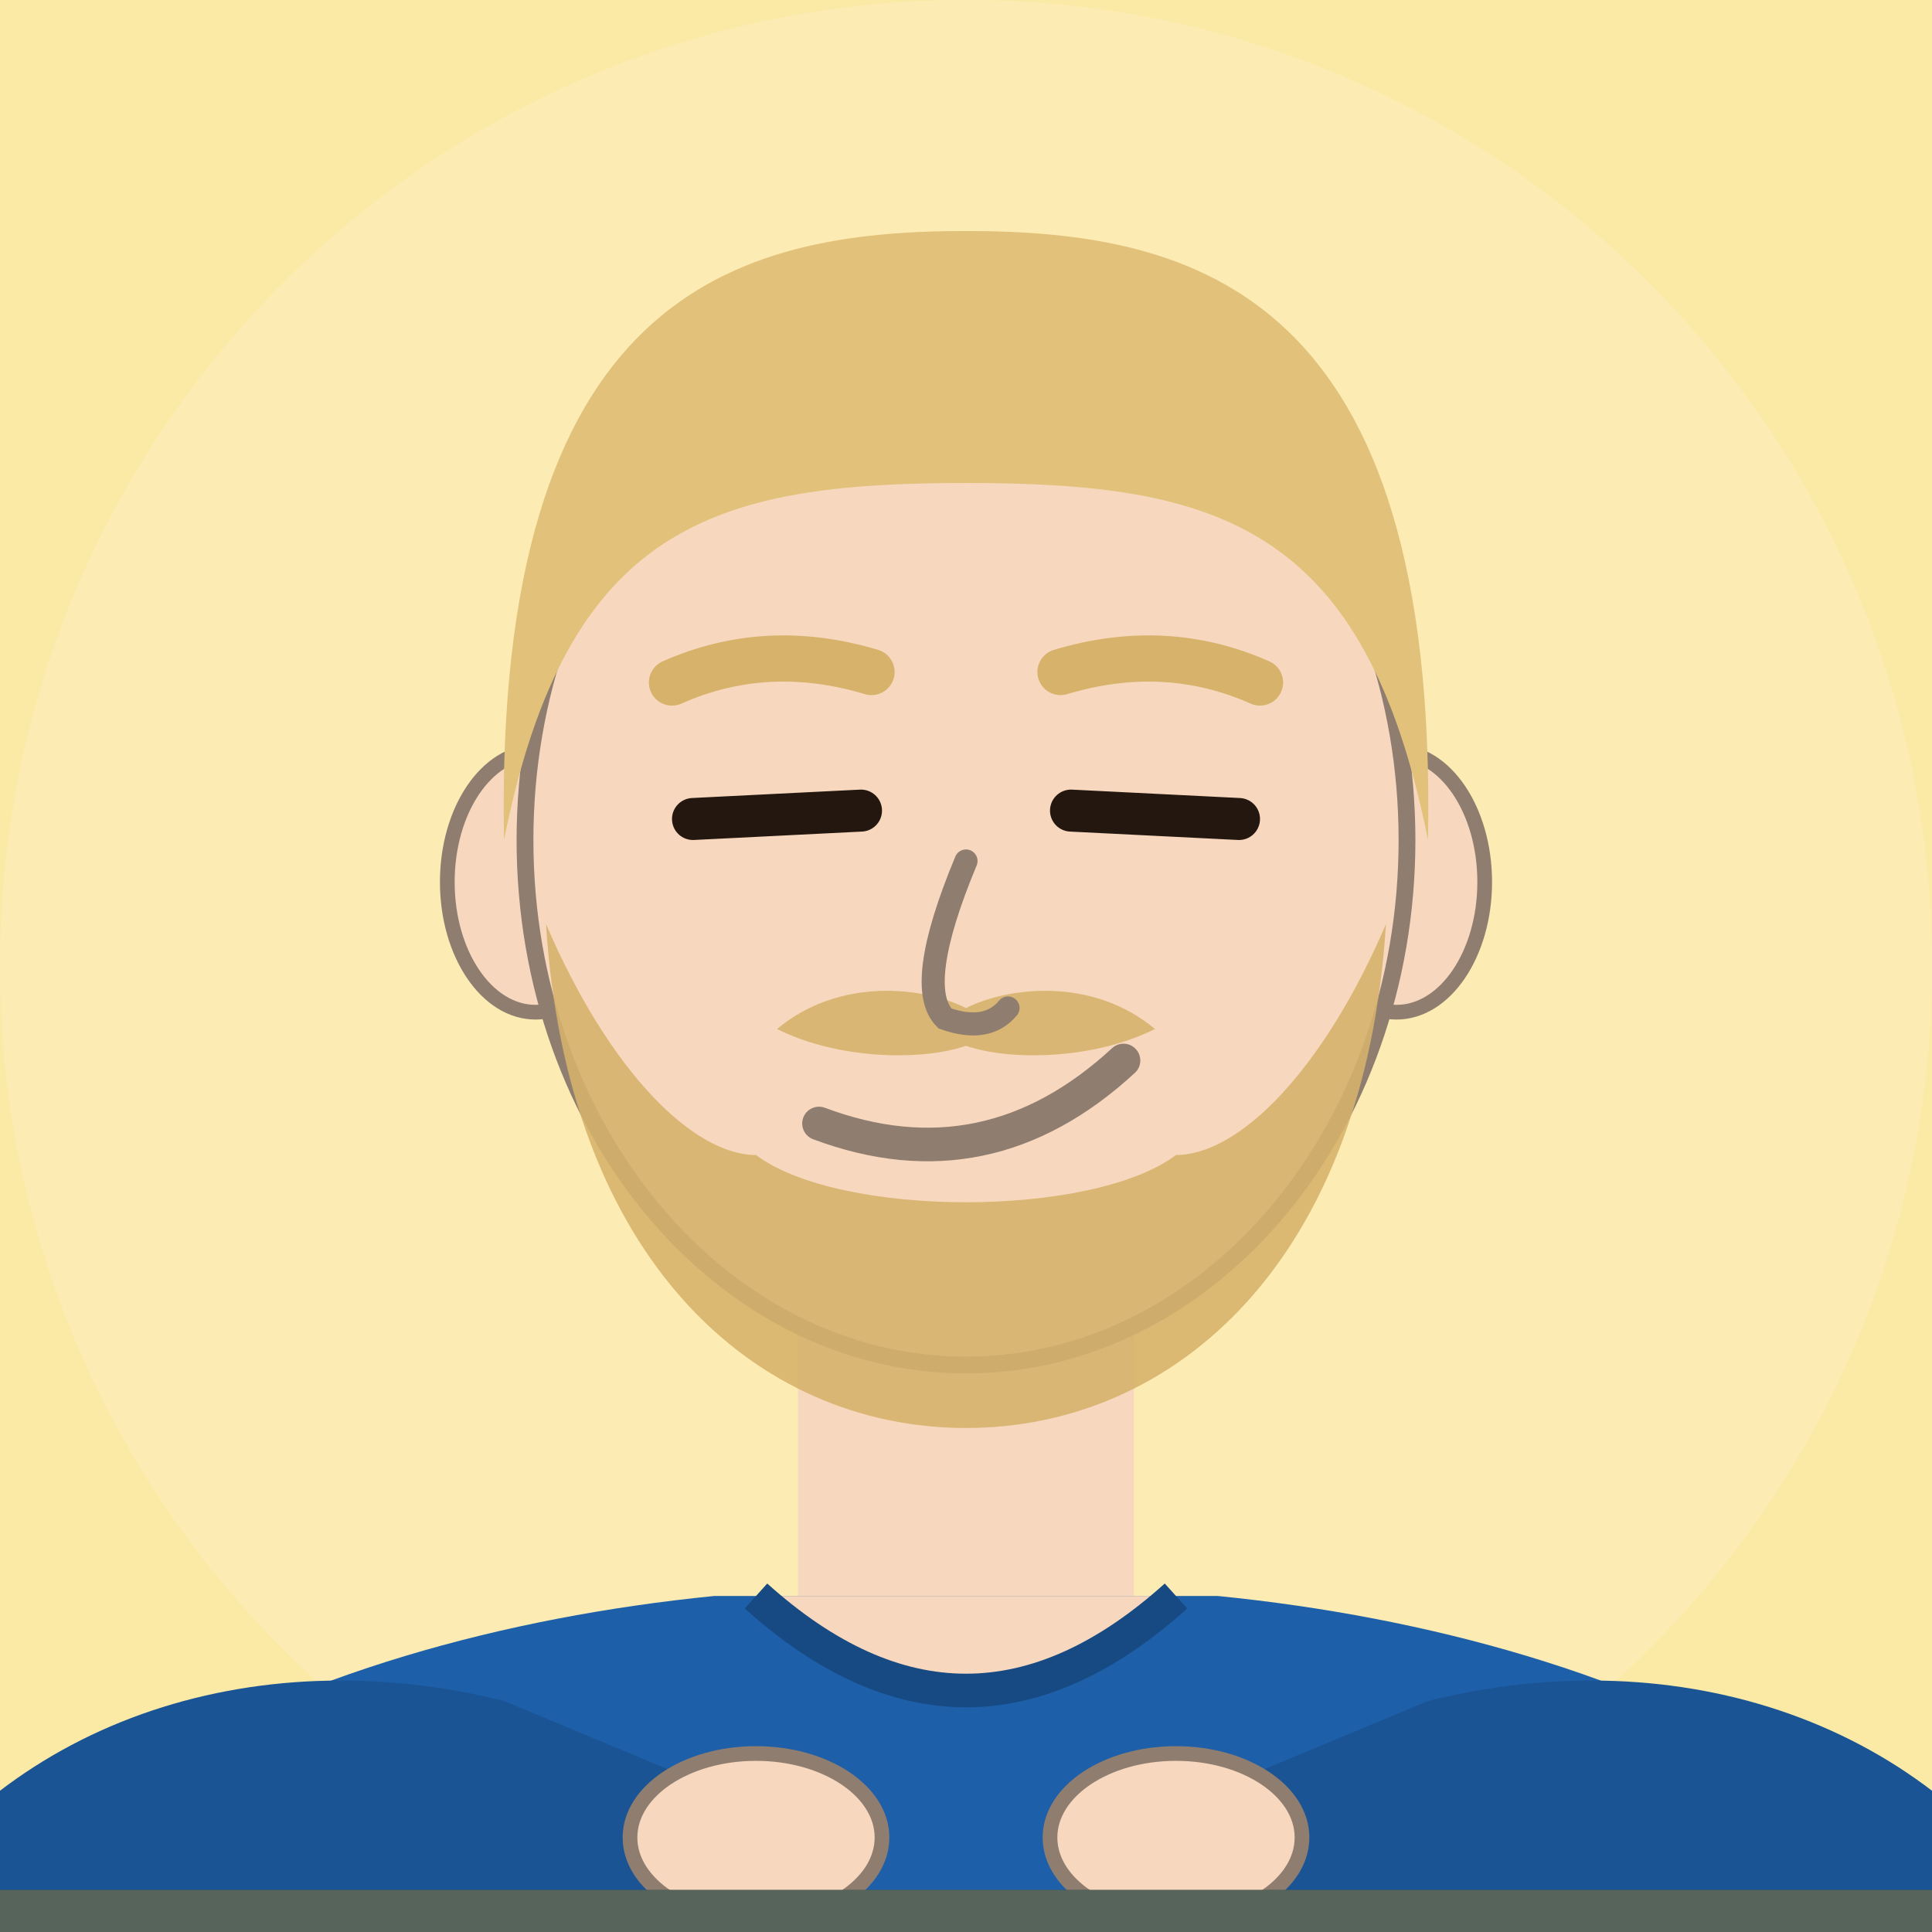
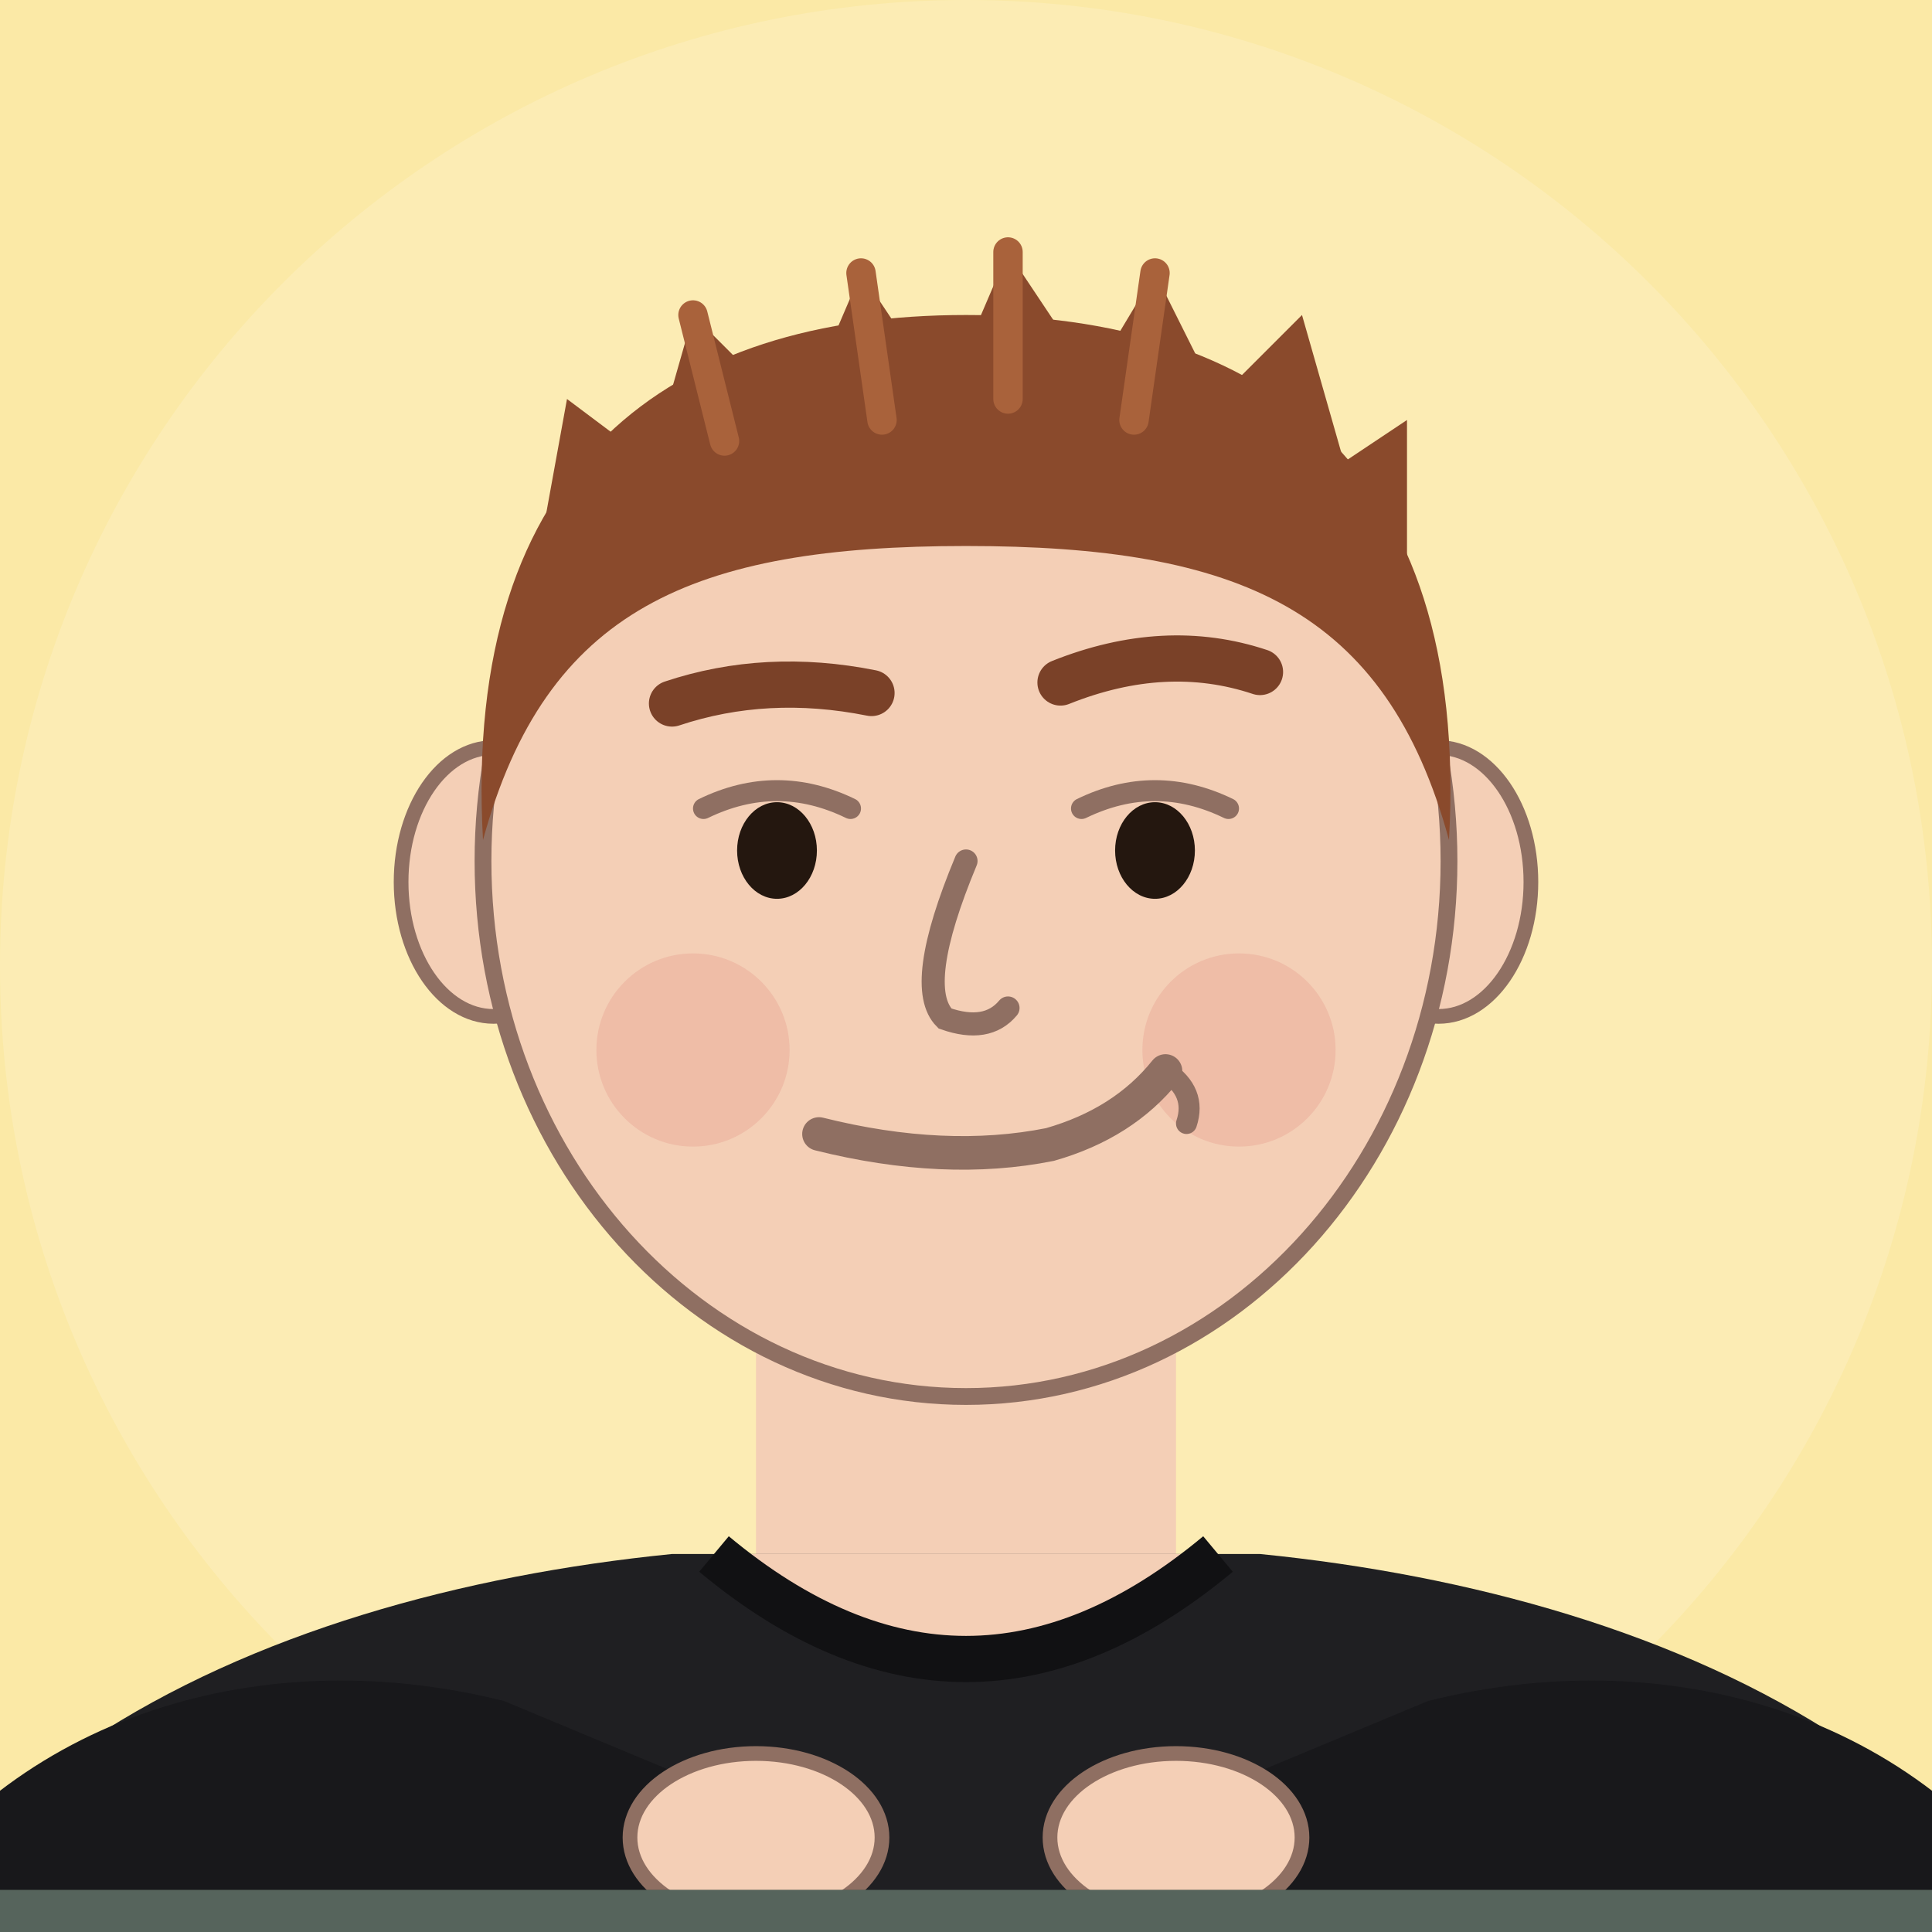
<svg xmlns="http://www.w3.org/2000/svg" viewBox="14 14 92 92" role="img" aria-label="Tommy Sweeden">
  <rect width="120" height="120" rx="14" fill="#fbe9a6" />
  <circle cx="60" cy="60" r="46" fill="#ffffff" opacity=".16" />
-   <path d="M52,68 L52,92 Q60,97 68,92 L68,68Z" fill="#f7d8bf" />
-   <path d="M52,74 Q60,80 68,74 L68,70 L52,70Z" fill="#8f7d6f" opacity=".18" />
-   <path d="M6,120 C8,101 28,92 48,90 L72,90 C92,92 112,101 114,120Z" fill="#1d5fa8" />
-   <path d="M50,90 Q60,99 70,90Z" fill="#f7d8bf" />
-   <path d="M50,90 Q60,99 70,90" fill="none" stroke="#174a83" stroke-width="1.6" />
-   <ellipse cx="39.5" cy="56" rx="4.2" ry="6.2" fill="#f7d8bf" stroke="#8f7d6f" stroke-width=".7" />
-   <ellipse cx="80.5" cy="56" rx="4.2" ry="6.2" fill="#f7d8bf" stroke="#8f7d6f" stroke-width=".7" />
-   <ellipse cx="60" cy="54" rx="21" ry="25" fill="#f7d8bf" stroke="#8f7d6f" stroke-width=".8" />
-   <path d="M40,58 C41,74 50,82 60,82 C70,82 79,74 80,58 C77,65 73,69 70,69 C66,72 54,72 50,69 C47,69 43,65 40,58Z" fill="#d6b26a" opacity=".88" />
-   <path d="M51,63 C54,60.5 58,61 60,62 C62,61 66,60.5 69,63 C66,64.5 62,64.5 60,63.8 C58,64.5 54,64.5 51,63Z" fill="#d6b26a" opacity=".88" />
-   <path d="M60,55 Q57.5,61 59,62.5 Q61,63.2 62,62" fill="none" stroke="#8f7d6f" stroke-width="1.1" stroke-linecap="round" />
-   <path d="M53,67.5 Q61,70.5 67.5,64.5" fill="none" stroke="#8f7d6f" stroke-width="1.6" stroke-linecap="round" />
-   <path d="M47,53 L55,52.6 M65,52.6 L73,53" stroke="#24170f" stroke-width="2" stroke-linecap="round" />
-   <path d="M46,46.5 Q50.5,44.5 55.5,46" fill="none" stroke="#d6b26a" stroke-width="2.2" stroke-linecap="round" />
-   <path d="M64.5,46 Q69.5,44.5 74,46.5" fill="none" stroke="#d6b26a" stroke-width="2.2" stroke-linecap="round" />
-   <path d="M38,54 C37.5,28 49,25 60,25 C71,25 82.5,28 82,54 C79,39 72,37 60,37 C48,37 41,39 38,54Z" fill="#e2c27a" />
-   <path d="M8,106 C14,96 26,92 38,95 L50,100 L47,106Z" fill="#1a5494" />
-   <path d="M112,106 C106,96 94,92 82,95 L70,100 L73,106Z" fill="#1a5494" />
-   <ellipse cx="50" cy="101.5" rx="6" ry="4" fill="#f7d8bf" stroke="#8f7d6f" stroke-width=".7" />
-   <ellipse cx="70" cy="101.5" rx="6" ry="4" fill="#f7d8bf" stroke="#8f7d6f" stroke-width=".7" />
+   <path d="M50,68 L50,92 Q60,97 70,92 L70,68Z" fill="#f4cfb6" />
+   <path d="M50,74 Q60,81 70,74 L70,70 L50,70Z" fill="#8f6f62" opacity=".2" />
+   <path d="M4,120 C6,99 26,90 46,88 L74,88 C94,90 114,99 116,120Z" fill="#1f1f22" />
+   <path d="M48,88 Q60,98 72,88Z" fill="#f4cfb6" />
+   <path d="M48,88 Q60,98 72,88" fill="none" stroke="#111113" stroke-width="2.2" />
+   <ellipse cx="37.5" cy="56" rx="4.4" ry="6.4" fill="#f4cfb6" stroke="#8f6f62" stroke-width=".7" />
+   <ellipse cx="82.5" cy="56" rx="4.4" ry="6.4" fill="#f4cfb6" stroke="#8f6f62" stroke-width=".7" />
+   <ellipse cx="60" cy="55" rx="23" ry="25.5" fill="#f4cfb6" stroke="#8f6f62" stroke-width=".8" />
+   <circle cx="47" cy="64" r="4.6" fill="#e59a8c" opacity=".35" />
+   <circle cx="73" cy="64" r="4.6" fill="#e59a8c" opacity=".35" />
+   <ellipse cx="51" cy="54.5" rx="1.9" ry="2.3" fill="#24170f" />
+   <ellipse cx="69" cy="54.5" rx="1.9" ry="2.3" fill="#24170f" />
+   <path d="M47.5,52.5 Q51,50.8 54.5,52.5 M65.5,52.5 Q69,50.8 72.5,52.5" fill="none" stroke="#8f6f62" stroke-width="1" stroke-linecap="round" />
+   <path d="M46,47.5 Q50.5,46 55.5,47" fill="none" stroke="#7a4128" stroke-width="2.2" stroke-linecap="round" />
+   <path d="M64.5,46.5 Q69.5,44.5 74,46" fill="none" stroke="#7a4128" stroke-width="2.2" stroke-linecap="round" />
+   <path d="M60,55 Q57.5,61 59,62.5 Q61,63.2 62,62" fill="none" stroke="#8f6f62" stroke-width="1.1" stroke-linecap="round" />
+   <path d="M53,68 Q59,69.5 64,68.5 Q67.5,67.5 69.5,65" fill="none" stroke="#8f6f62" stroke-width="1.6" stroke-linecap="round" />
+   <path d="M69.5,65 Q71,66 70.5,67.5" fill="none" stroke="#8f6f62" stroke-width="1" stroke-linecap="round" />
+   <path d="M37,54 C36,36 46,29 60,29 C74,29 84,36 83,54 C80,43 73,40 60,40 C47,40 40,43 37,54Z" fill="#8a4a2c" />
+   <path d="M39,44 L41,33 L45,36 L47,29 L52,34 L55,27 L59,33 L62,26 L66,32 L69,27 L72,33 L76,29 L78,36 L81,34 L81,44 C77,39 70,37.5 60,37.5 C50,37.5 43,39 39,44Z" fill="#8a4a2c" />
+   <path d="M47,29 L48.5,35 M55,27 L56,34 M62,26 L62,33 M69,27 L68,34" stroke="#a9623b" stroke-width="1.4" stroke-linecap="round" />
+   <path d="M8,106 C14,96 26,92 38,95 L50,100 L47,106Z" fill="#18181b" />
+   <path d="M112,106 C106,96 94,92 82,95 L70,100 L73,106Z" fill="#18181b" />
+   <ellipse cx="50" cy="101.5" rx="6" ry="4" fill="#f4cfb6" stroke="#8f6f62" stroke-width=".7" />
+   <ellipse cx="70" cy="101.5" rx="6" ry="4" fill="#f4cfb6" stroke="#8f6f62" stroke-width=".7" />
  <rect x="0" y="104" width="120" height="16" fill="#3e4a44" />
  <rect x="0" y="104" width="120" height="2.5" fill="#56645c" />
</svg>
